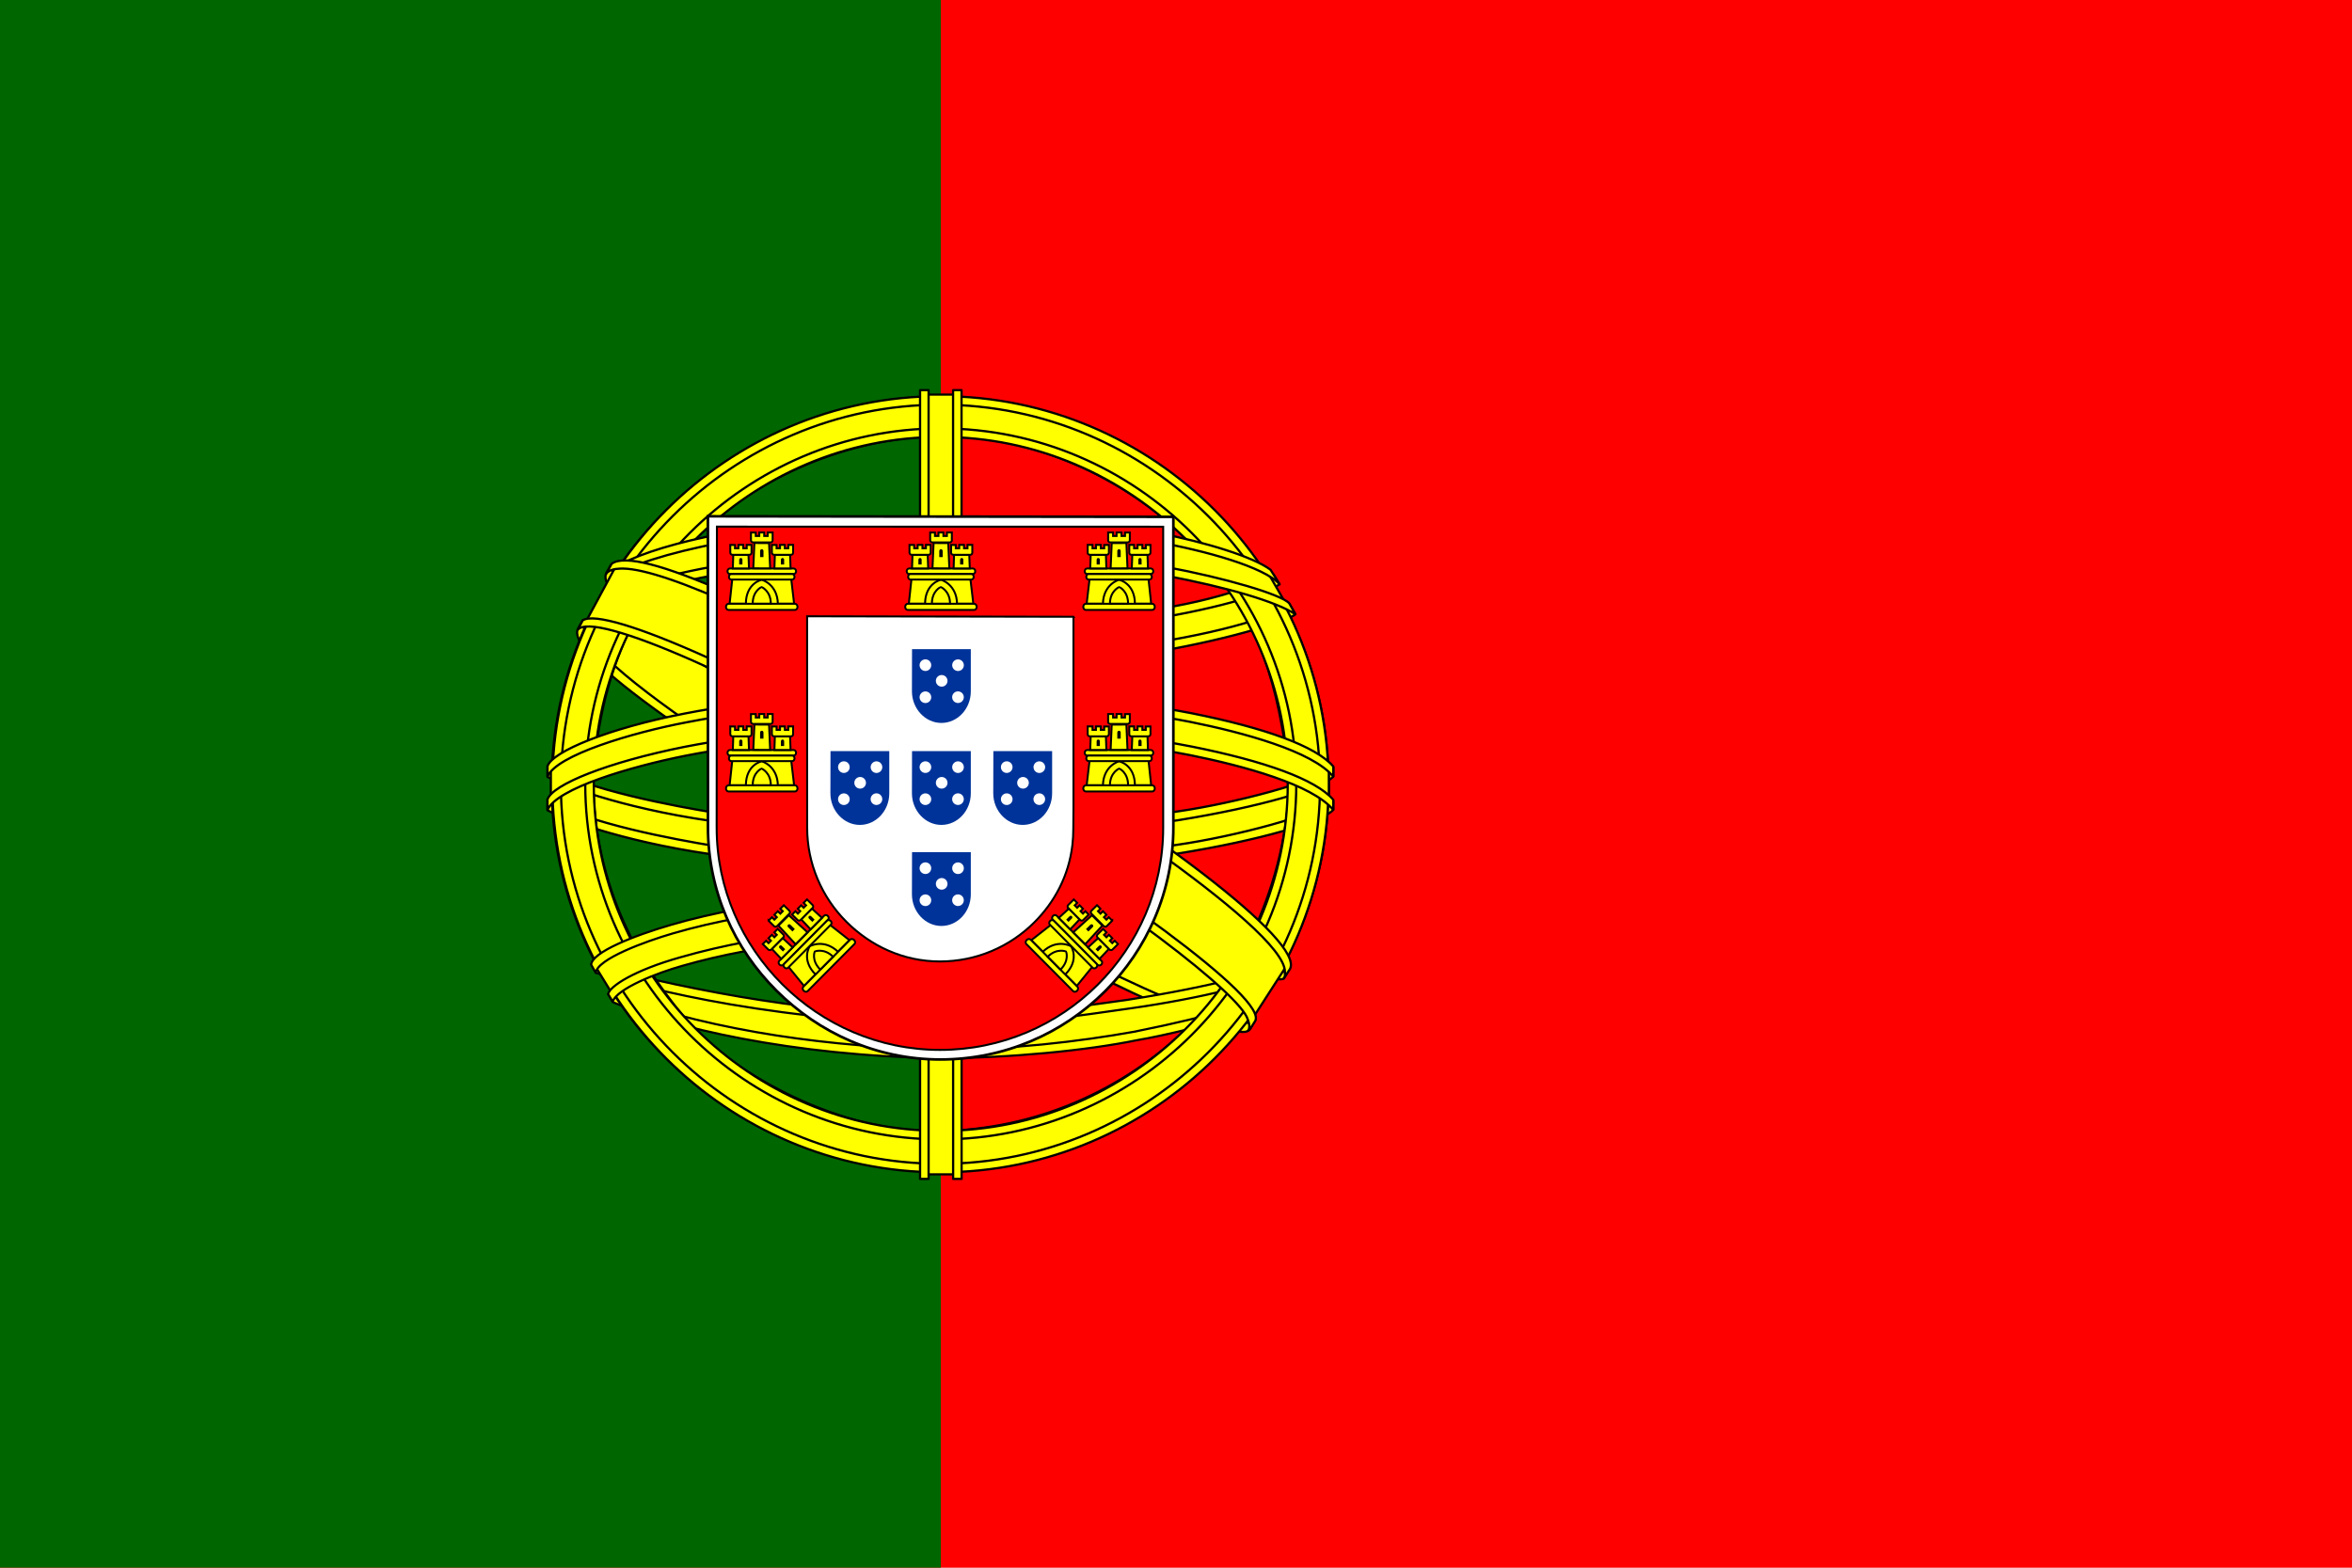
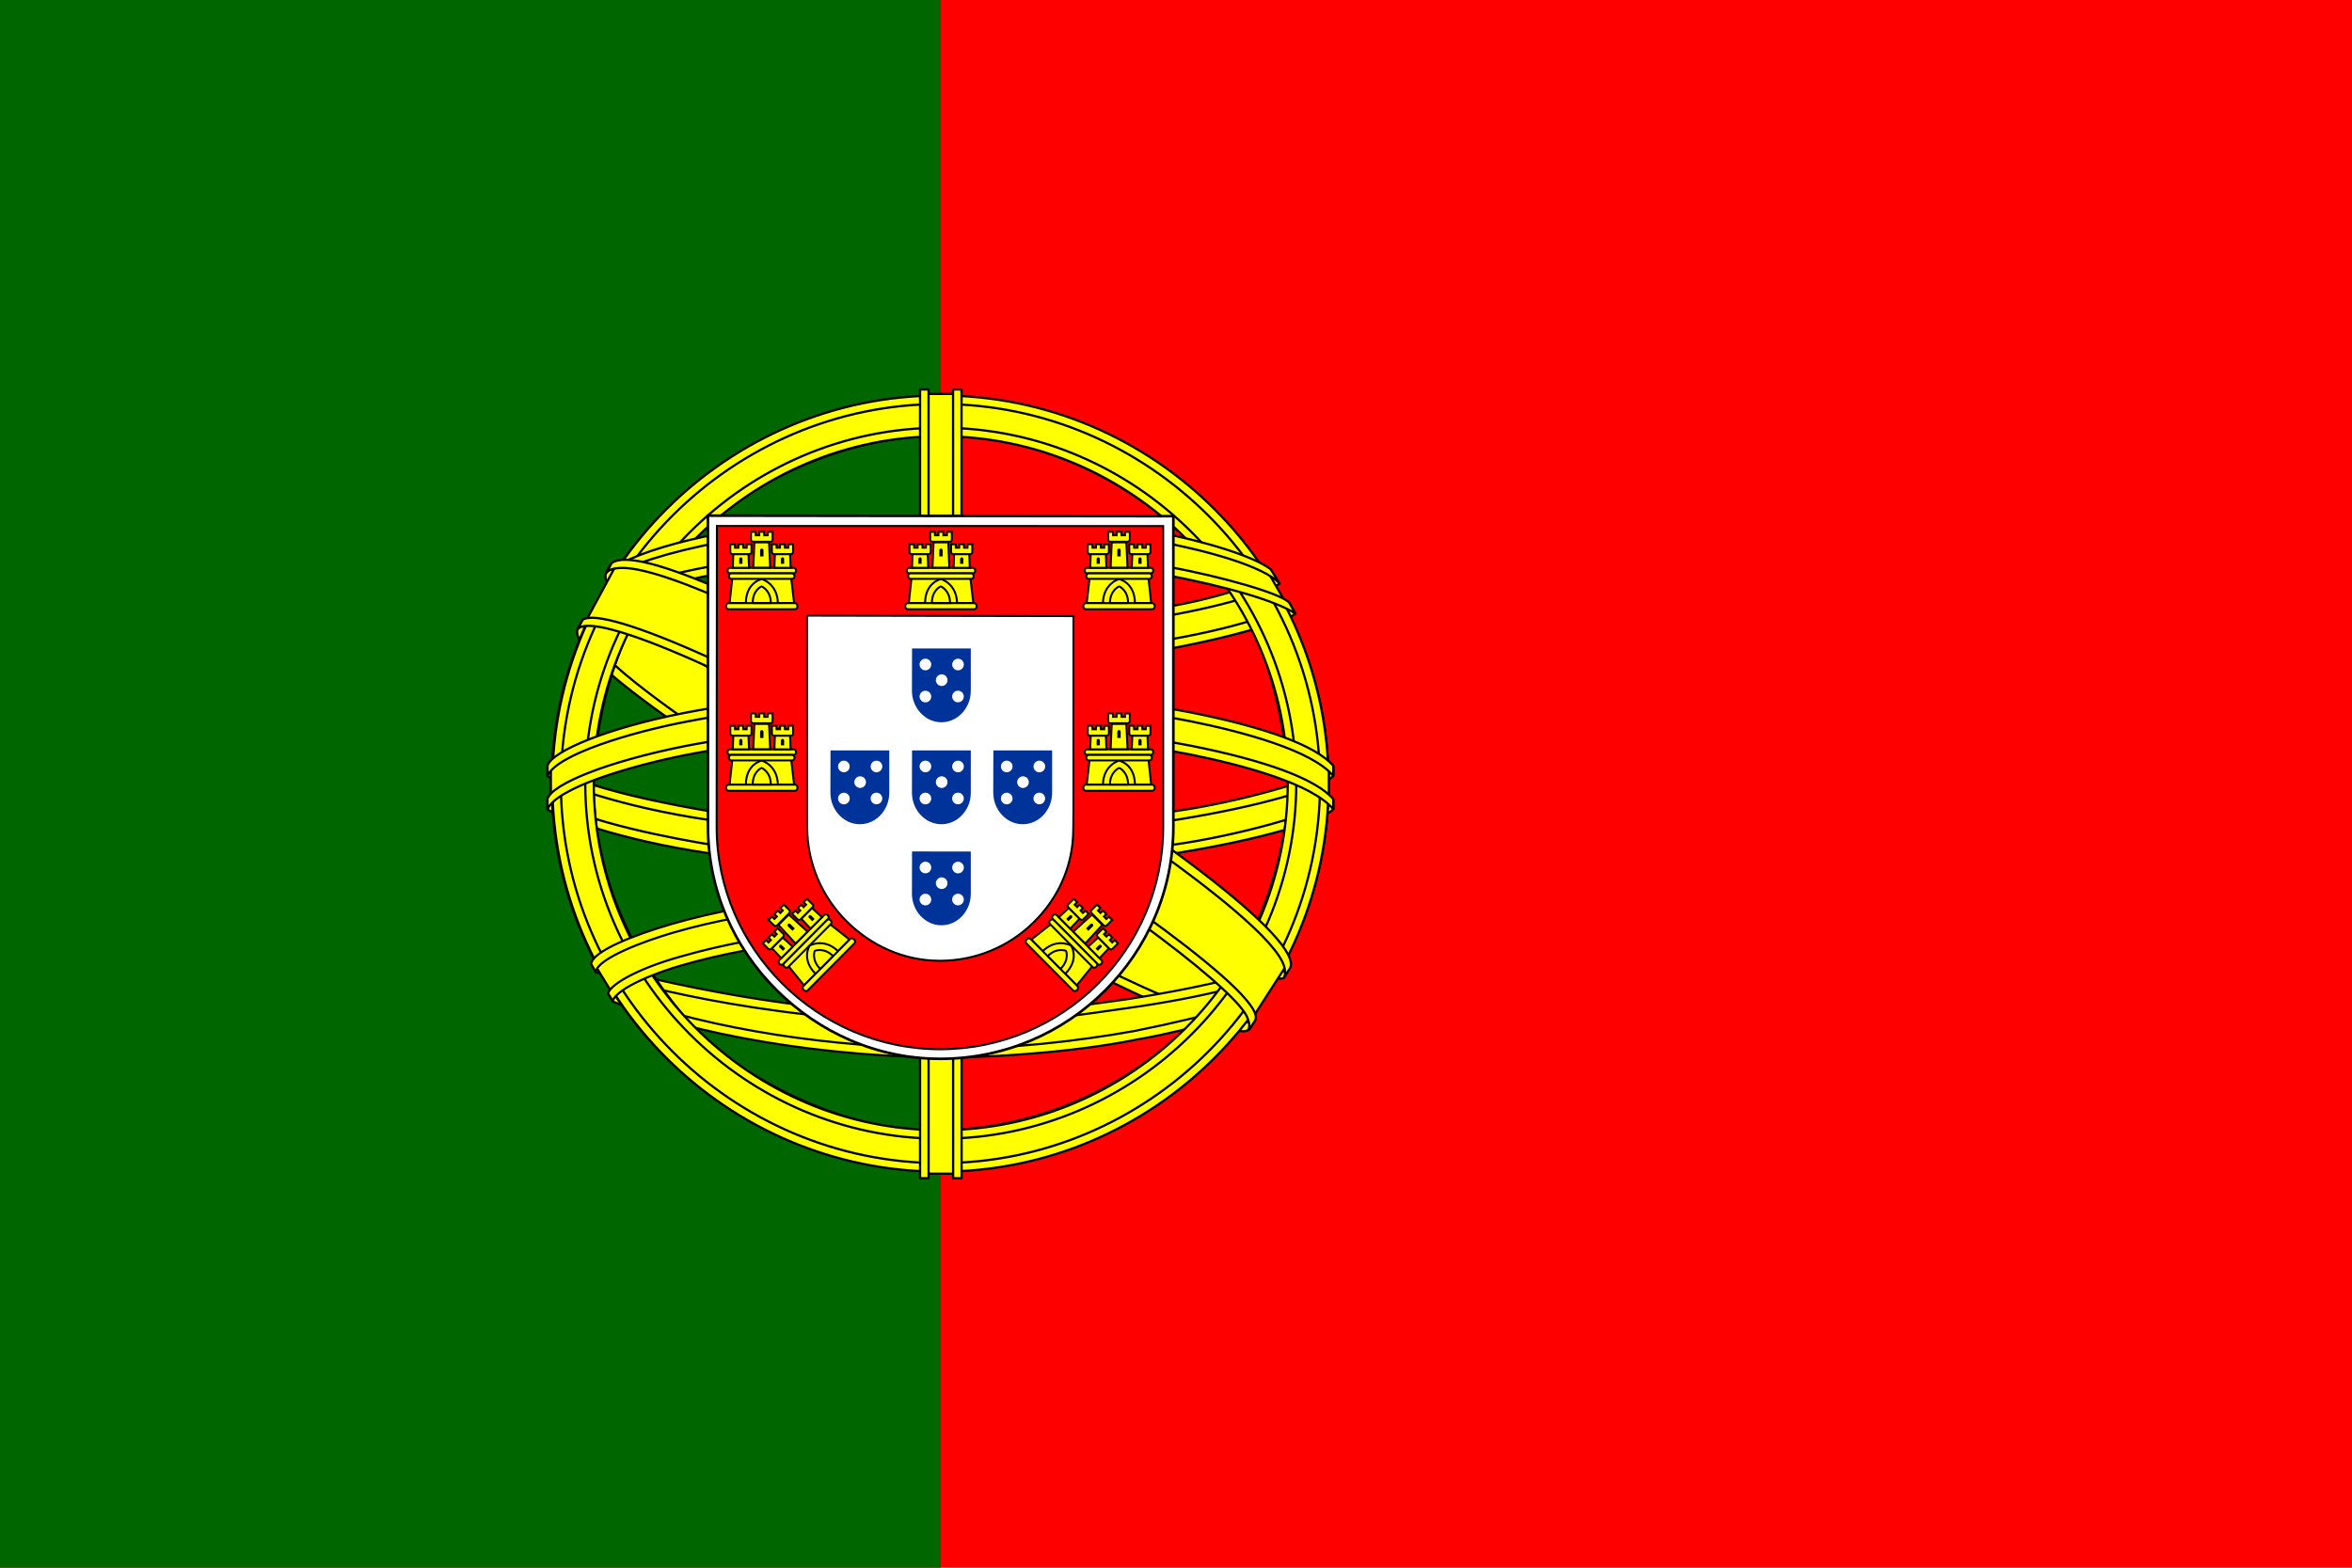
- <svg xmlns="http://www.w3.org/2000/svg" xmlns:xlink="http://www.w3.org/1999/xlink" width="600" height="400">
-   <rect width="600" height="400" fill="#f00" />
-   <rect width="240" height="400" fill="#060" />
-   <g fill="#ff0" fill-rule="evenodd" stroke="#000" stroke-width="0.573" stroke-linecap="round" stroke-linejoin="round">
-     <path d="m318.24,262.04c-30.21-0.91-168.74-87.38-169.69-101.15l7.65-12.757c13.741,19.966,155.36,104.06,169.27,101.08l-7.23,12.823" />
-     <path d="m154.59,146.4c-2.71,7.294,36.149,31.318,82.903,59.754,46.752,28.434,87.065,46.006,90.053,43.486,0.183-0.325,1.47-2.541,1.352-2.523-0.56,0.844-1.923,1.11-4.051,0.497-12.631-3.643-45.575-18.765-86.374-43.506-40.798-24.743-76.294-47.544-81.811-57.232-0.384-0.671-0.657-1.896-0.601-2.849l-0.134-0.002-1.175,2.053-0.161,0.322h-0.001zm164.36,116.04c-0.512,0.93-1.468,0.96-3.282,0.761-11.3-1.251-45.589-17.925-86.162-42.213-47.21-28.26-86.2-54.01-81.97-60.74l1.151-2.035,0.227,0.071c-3.804,11.405,76.948,57.578,81.702,60.522,46.724,28.947,86.115,45.851,89.601,41.458l-1.268,2.181v-0.002z" />
-     <path d="m240.17,169.23c30.237-0.239,67.55-4.132,89.023-12.69l-4.627-7.517c-12.692,7.025-50.21,11.644-84.652,12.335-40.736-0.375-69.49-4.168-83.897-13.835l-4.367,8.005c26.484,11.207,53.623,13.587,88.52,13.703" />
-     <path d="m330.44,156.71c-0.739,1.182-14.743,6.011-35.373,9.575-13.988,2.132-32.234,3.955-55.004,3.978-21.633,0.02-39.305-1.52-52.684-3.333-21.656-3.396-32.833-8.12-36.965-9.79,0.395-0.786,0.649-1.337,1.03-2.071,11.895,4.736,23.124,7.592,36.279,9.616,13.291,1.8,30.75,3.362,52.276,3.342,22.664-0.023,40.709-1.984,54.616-4.053,21.155-3.412,32.711-7.803,34.334-9.842l1.494,2.579h-0.002zm-4.06-7.623c-2.293,1.841-13.718,5.893-33.819,9.103-13.415,1.923-30.472,3.643-52.265,3.664-20.704,0.02-37.619-1.375-50.485-3.249-20.414-2.666-31.279-7.475-35.196-8.878,0.39-0.674,0.787-1.342,1.194-2.014,3.048,1.535,13.533,5.791,34.226,8.722,12.72,1.804,29.661,3.148,50.262,3.127,21.69-0.022,38.553-1.776,51.883-3.688,20.205-2.78,31.077-7.947,32.728-9.241l1.473,2.451v0.002z" />
-     <path d="m140.88,205.66c18.598,10.003,59.905,15.044,98.994,15.391,35.591,0.056,81.958-5.502,99.297-14.69l-0.477-10.012c-5.425,8.477-55.113,16.609-99.206,16.276-44.093-0.333-85.038-7.143-98.687-15.959l0.079,8.991" />
-     <path d="m340.12,204.22,0.001,2.387c-2.606,3.116-18.946,7.825-39.437,11.142-15.595,2.391-35.927,4.194-61.262,4.194-24.069,0-43.263-1.716-58.148-4.001-23.529-3.426-38.579-9.426-41.6-11.217l0.013-2.785c9.075,6.033,33.661,10.447,41.917,11.798,14.788,2.27,33.868,3.973,57.817,3.973,25.216,0,45.434-1.791,60.931-4.166,14.701-2.124,35.644-7.646,39.767-11.324h0.001zm0.01-8.492,0.001,2.387c-2.606,3.114-18.946,7.824-39.437,11.14-15.595,2.391-35.927,4.194-61.262,4.194-24.069,0-43.263-1.714-58.148-4.001-23.529-3.425-38.579-9.425-41.6-11.216l0.013-2.785c9.075,6.032,33.661,10.447,41.917,11.796,14.788,2.272,33.868,3.976,57.817,3.976,25.216,0,45.434-1.792,60.931-4.169,14.701-2.124,35.644-7.646,39.767-11.324l0.001,0.002z" />
-     <path d="m239.79,260.32c-42.772-0.255-79.421-11.659-87.16-13.544l5.643,8.834c13.67,5.75,49.424,14.32,81.927,13.371,32.504-0.948,60.91-3.466,80.928-13.211l5.786-9.155c-13.642,6.425-60.068,13.639-87.125,13.705" />
-     <path stroke-width="0.55" d="m323.3,253.72c-0.85,1.299-1.717,2.582-2.596,3.829-9.442,3.329-24.319,6.824-30.597,7.844-12.824,2.642-32.665,4.594-50.274,4.603-37.89-0.555-68.905-7.972-83.496-14.299l-1.177-2.024,0.192-0.304,1.997,0.774c25.948,9.283,55.091,12.987,82.698,13.652,17.538,0.062,35.095-2.01,49.292-4.549,21.771-4.362,30.574-7.65,33.275-9.14l0.687-0.385h-0.001zm5.017-8.275c0.022,0.026,0.044,0.05,0.065,0.078-0.636,1.073-1.291,2.165-1.962,3.262-5.036,1.8-18.702,5.799-38.659,8.589-13.149,1.791-21.322,3.526-47.479,4.034-49.015-1.247-80.75-10.831-88.289-13.195l-1.117-2.143c28.406,7.415,57.422,12.592,89.408,13.121,23.931-0.51,34.112-2.272,47.152-4.05,23.271-3.619,34.996-7.45,38.515-8.556-0.044-0.064-0.096-0.131-0.154-0.199l2.523-0.943-0.002,0.002z" />
-     <path d="m328.83,197.76c0.139,28.137-14.26,53.386-25.858,64.525-16.408,15.759-38.163,25.896-63.569,26.363-28.37,0.521-55.12-17.974-62.295-26.099-14.028-15.885-25.449-36.057-25.815-63.243,1.738-30.709,13.793-52.1,31.268-66.769s40.743-21.813,60.121-21.302c22.358,0.59,48.475,11.558,66.521,33.332,11.823,14.266,16.943,29.748,19.627,53.193zm-89.186-96.342c54.485,0,99.296,44.338,99.296,98.703,0,54.364-44.811,98.704-99.296,98.704s-98.924-44.339-98.924-98.704,44.439-98.703,98.924-98.703" />
-     <path d="m239.91,101.08c54.534,0,99.011,44.483,99.011,99.022,0,54.538-44.478,99.02-99.011,99.02-54.534,0-99.011-44.481-99.011-99.02s44.478-99.022,99.011-99.022zm-96.832,99.022c0,53.26,43.736,96.842,96.832,96.842,53.097,0,96.833-43.582,96.833-96.842,0-53.262-43.737-96.844-96.833-96.844s-96.832,43.584-96.832,96.844z" />
-     <path d="m239.99,109.31c49.731,0,90.693,40.821,90.693,90.704,0,49.884-40.963,90.703-90.693,90.703s-90.693-40.819-90.693-90.703c0-49.883,40.964-90.704,90.693-90.704zm-88.515,90.703c0,48.685,39.979,88.524,88.515,88.524s88.515-39.839,88.515-88.524c0-48.686-39.978-88.525-88.515-88.525-48.536,0-88.515,39.839-88.515,88.525z" />
-     <path d="m243.98,100.68-8.485,0,0.01,198.96,8.515,0z" />
-     <path d="m243.13,99.546h2.16l0.018,201.25h-2.162l-0.016-201.25zm-8.421,0.002h2.177l0.003,201.25h-2.178v-201.25z" />
-     <path d="m338.99,203.935,0-7.355-5.99-5.58-34-9-49-5-59,3-42,10-8.48,6.28,0,7.357l21.48-9.637,51-8h49l36,4,25,6z" />
-     <path d="m239.95,184.77c23.383-0.043,46.07,2.215,64.065,5.719,18.569,3.712,31.637,8.356,36.105,13.571l-0.005,2.582c-5.388-6.49-22.973-11.248-36.518-13.968-17.858-3.474-40.393-5.717-63.647-5.674-24.538,0.046-47.387,2.37-64.984,5.803-14.12,2.802-32.951,8.368-35.302,13.858v-2.689c1.291-3.8,15.313-9.479,34.984-13.417,17.729-3.457,40.62-5.742,65.302-5.786zm0.01-8.492c23.383-0.042,46.07,2.217,64.065,5.719,18.569,3.714,31.637,8.356,36.105,13.571l-0.005,2.582c-5.388-6.489-22.973-11.247-36.518-13.966-17.858-3.476-40.393-5.718-63.647-5.674-24.538,0.044-47.276,2.37-64.875,5.801-13.626,2.583-33.226,8.37-35.412,13.86v-2.691c1.291-3.759,15.597-9.641,34.985-13.417,17.729-3.457,40.62-5.74,65.302-5.786z" />
-     <path d="m239.48,132.96c36.849-0.184,68.99,5.152,83.695,12.685l5.364,9.279c-12.781-6.888-47.456-14.05-89.005-12.979-33.854,0.208-70.027,3.727-88.176,13.41l6.404-10.709c14.895-7.724,50.022-11.643,81.72-11.684" />
-     <path d="m239.97,140.62c21.017-0.056,41.325,1.13,57.476,4.044,15.041,2.799,29.385,7.001,31.436,9.26l1.59,2.81c-4.988-3.257-17.401-6.884-33.339-9.906-16.006-3.008-36.3-4.005-57.2-3.95-23.722-0.081-42.152,1.171-57.969,3.929-16.728,3.13-28.334,7.601-31.197,9.726l1.558-2.97c5.563-2.838,14.39-6.259,29.223-8.93,16.357-2.988,34.983-3.884,58.423-4.013h-0.001zm-0.009-8.484c20.113-0.053,39.972,1.068,55.452,3.851,12.209,2.377,24.283,6.087,28.704,9.389l2.326,3.695c-3.954-4.395-18.836-8.559-31.974-10.892-15.361-2.649-34.395-3.698-54.508-3.866-21.108,0.059-40.615,1.352-55.752,4.108-14.441,2.748-23.76,6.002-27.703,8.543l2.045-3.087c5.441-2.865,14.232-5.495,25.303-7.646,15.249-2.776,34.876-4.036,56.108-4.095z" />
-     <path d="m289.15,241.26c-18.218-3.401-36.469-3.895-49.217-3.745-61.407,0.72-81.244,12.609-83.665,16.209l-4.589-7.481c15.634-11.332,49.073-17.687,88.587-17.037,20.518,0.336,38.224,1.699,53.119,4.583l-4.236,7.473" />
-     <path stroke-width="0.55" d="m239.58,236.46c17.082,0.255,33.849,0.96,50.033,3.978l-1.172,2.069c-15.031-2.775-31.055-3.837-48.803-3.75-22.663-0.177-45.585,1.939-65.541,7.667-6.297,1.752-16.721,5.801-17.784,9.146l-1.166-1.923c0.336-1.977,6.636-6.081,18.414-9.39,22.858-6.546,44.239-7.649,66.019-7.799v0.002zm0.775-8.596c17.698,0.331,35.975,1.149,53.74,4.668l-1.221,2.154c-16.042-3.185-31.369-4.247-52.415-4.57-22.735,0.041-46.851,1.663-68.778,8.037-7.079,2.062-19.297,6.52-19.704,10.05l-1.166-2.066c0.265-3.206,10.842-7.388,20.358-10.156,22.096-6.424,46.275-8.076,69.186-8.117z" />
-     <path d="M327.58,247.38,320.201,258.829,299,240,244,203,182,169,149.81,157.99,156.67,145.27,159,144l20,5,66,34,38,24,32,23,13,15z" />
-     <path d="m148.65,158.29c5.646-3.829,47.139,14.655,90.555,40.834,43.301,26.254,84.677,55.921,80.942,61.473l-1.228,1.932-0.564,0.445c0.121-0.086,0.743-0.848-0.061-2.906-1.845-6.07-31.195-29.491-79.894-58.895-47.475-28.309-87.041-45.371-90.997-40.494l1.247-2.389h-0.001zm180.44,88.927c3.57-7.052-34.916-36.044-82.632-64.272-48.813-27.666-83.994-43.951-90.42-39.095l-1.428,2.599c-0.012,0.143,0.052-0.177,0.354-0.41,1.169-1.02,3.105-0.951,3.979-0.967,11.065,0.166,42.667,14.709,87.006,40.128,19.428,11.315,82.071,51.491,81.832,62.789,0.017,0.971,0.08,1.171-0.285,1.652l1.594-2.424v-0.002z" />
-   </g>
-   <g>
-     <path fill="#fff" stroke="#000" stroke-width="0.67" d="m180.6,211.01c0,16.271,6.663,30.987,17.457,41.742,10.815,10.778,25.512,17.579,41.809,17.579,16.381,0,31.247-6.652,42.016-17.389,10.769-10.735,17.443-25.552,17.446-41.88h-0.002v-79.189l-118.74-0.141,0.012,79.278h0.002z" />
-     <path fill="#f00" stroke="#000" stroke-width="0.507" d="m182.82,211.12v0.045c0,15.557,6.441,29.724,16.775,40.009,10.354,10.305,24.614,16.712,40.214,16.712,15.681,0,29.912-6.361,40.222-16.626,10.308-10.265,16.697-24.433,16.699-40.044h-0.002v-76.826l-113.84-0.018-0.07,76.748m91.022-53.747,0.004,48.891-0.041,5.172h0.001c0,1.361-0.082,2.912-0.241,4.233-0.925,7.729-4.48,14.467-9.745,19.708-6.164,6.136-14.671,9.941-24.047,9.941-9.327,0-17.639-3.938-23.829-10.1-6.35-6.32-10.03-14.986-10.03-23.947l-0.013-54.023,67.94,0.123,0.002,0.002z" />
-     <g id="castle3">
-       <g id="castle" fill="#ff0" stroke="#000" stroke-width="0.5">
-         <path stroke="none" d="m190.19,154.43c0.135-5.521,4.052-6.828,4.081-6.847,0.028-0.018,4.231,1.408,4.217,6.899l-8.298-0.051" />
-         <path d="m186.81,147.69-0.682,6.345,4.141,0.009c0.04-5.249,3.974-6.122,4.069-6.103,0.089-0.005,3.989,1.161,4.093,6.103h4.151l-0.75-6.393-15.022,0.038v0.002z" />
-         <path d="m185.85,154.06h16.946c0.357,0,0.649,0.353,0.649,0.784,0,0.43-0.292,0.781-0.649,0.781h-16.946c-0.357,0-0.649-0.351-0.649-0.781,0-0.431,0.292-0.784,0.649-0.784z" />
-         <path d="m192.01,154.03c0.018-3.313,2.262-4.25,2.274-4.248,0.001,0,2.342,0.967,2.361,4.248h-4.634" />
-         <path d="m186.21,145.05h16.245c0.342,0,0.623,0.318,0.623,0.705,0,0.387-0.28,0.705-0.623,0.705h-16.245c-0.342,0-0.623-0.316-0.623-0.705,0-0.386,0.28-0.705,0.623-0.705z" />
-         <path d="m186.55,146.47h15.538c0.327,0,0.595,0.317,0.595,0.704,0,0.388-0.268,0.705-0.595,0.705h-15.538c-0.327,0-0.595-0.317-0.595-0.705,0-0.387,0.268-0.704,0.595-0.704z" />
-         <path d="m191.57,135.88,1.227,0.002v0.871h0.895v-0.891l1.257,0.004v0.887h0.898v-0.891h1.258l-0.002,2.012c0,0.316-0.254,0.52-0.549,0.52h-4.411c-0.296,0-0.57-0.237-0.571-0.527l-0.003-1.988h0.001z" />
-         <path d="m196.19,138.57,0.277,6.451-4.303-0.016,0.285-6.452,3.741,0.017" />
-         <path id="cp1" d="m190.94,141.56,0.131,3.478-4.126,0.002,0.116-3.479h3.879-0.001z" />
-         <use xlink:href="#cp1" x="10.609" />
-         <path id="cp2" d="m186.3,139.04,1.199,0.003v0.872h0.877v-0.893l1.229,0.004v0.889h0.879v-0.893l1.23,0.002-0.002,2.012c0,0.314-0.249,0.519-0.536,0.519h-4.317c-0.289,0-0.558-0.235-0.559-0.526l-0.003-1.989h0.001z" />
-         <use xlink:href="#cp2" x="10.609" />
-         <path fill="#000" stroke="none" d="m193.9,140.61c-0.026-0.627,0.877-0.634,0.866,0v1.536h-0.866v-1.536" />
-         <path id="cp3" fill="#000" stroke="none" d="m188.57,142.84c-0.003-0.606,0.837-0.618,0.826,0v1.187h-0.826v-1.187" />
-         <use xlink:href="#cp3" x="10.641" />
+ <svg xmlns="http://www.w3.org/2000/svg" xmlns:xlink="http://www.w3.org/1999/xlink" id="svg114" version="1.1" height="400" width="600">
+   <defs id="defs118" />
+   <rect id="rect2" fill="#f00" height="400" width="600" />
+   <rect id="rect4" fill="#060" height="400" width="240" />
+   <g transform="translate(0,-0.1719)" id="g1002">
+     <g fill="#ffff00" fill-rule="evenodd" stroke="#000000" stroke-width="0.573" stroke-linecap="round" stroke-linejoin="round" id="g48">
+       <path d="M 318.24,262.04 C 288.03,261.13 149.5,174.66 148.55,160.89 l 7.65,-12.757 c 13.741,19.966 155.36,104.06 169.27,101.08 l -7.23,12.823" id="path6" />
+       <path d="m 154.59,146.4 c -2.71,7.294 36.149,31.318 82.903,59.754 46.752,28.434 87.065,46.006 90.053,43.486 0.183,-0.325 1.47,-2.541 1.352,-2.523 -0.56,0.844 -1.923,1.11 -4.051,0.497 -12.631,-3.643 -45.575,-18.765 -86.374,-43.506 -40.798,-24.743 -76.294,-47.544 -81.811,-57.232 -0.384,-0.671 -0.657,-1.896 -0.601,-2.849 l -0.134,-0.002 -1.175,2.053 -0.161,0.322 h -8.8e-4 z m 164.36,116.04 c -0.512,0.93 -1.468,0.96 -3.282,0.761 -11.3,-1.251 -45.589,-17.925 -86.162,-42.213 -47.21,-28.26 -86.2,-54.01 -81.97,-60.74 l 1.151,-2.035 0.227,0.071 c -3.804,11.405 76.948,57.578 81.702,60.522 46.724,28.947 86.115,45.851 89.601,41.458 l -1.268,2.181 v -0.002 z" id="path8" />
+       <path d="m 240.17,169.23 c 30.237,-0.239 67.55,-4.132 89.023,-12.69 l -4.627,-7.517 c -12.692,7.025 -50.21,11.644 -84.652,12.335 -40.736,-0.375 -69.49,-4.168 -83.897,-13.835 l -4.367,8.005 c 26.484,11.207 53.623,13.587 88.52,13.703" id="path10" />
+       <path d="m 330.44,156.71 c -0.739,1.182 -14.743,6.011 -35.373,9.575 -13.988,2.132 -32.234,3.955 -55.004,3.978 -21.633,0.02 -39.305,-1.52 -52.684,-3.333 -21.656,-3.396 -32.833,-8.12 -36.965,-9.79 0.395,-0.786 0.649,-1.337 1.03,-2.071 11.895,4.736 23.124,7.592 36.279,9.616 13.291,1.8 30.75,3.362 52.276,3.342 22.664,-0.023 40.709,-1.984 54.616,-4.053 21.155,-3.412 32.711,-7.803 34.334,-9.842 l 1.494,2.579 h -0.002 z m -4.06,-7.623 c -2.293,1.841 -13.718,5.893 -33.819,9.103 -13.415,1.923 -30.472,3.643 -52.265,3.664 -20.704,0.02 -37.619,-1.375 -50.485,-3.249 -20.414,-2.666 -31.279,-7.475 -35.196,-8.878 0.39,-0.674 0.787,-1.342 1.194,-2.014 3.048,1.535 13.533,5.791 34.226,8.722 12.72,1.804 29.661,3.148 50.262,3.127 21.69,-0.022 38.553,-1.776 51.883,-3.688 20.205,-2.78 31.077,-7.947 32.728,-9.241 l 1.473,2.451 v 0.002 z" id="path12" />
+       <path d="m 140.88,205.66 c 18.598,10.003 59.905,15.044 98.994,15.391 35.591,0.056 81.958,-5.502 99.297,-14.69 l -0.477,-10.012 c -5.425,8.477 -55.113,16.609 -99.206,16.276 -44.093,-0.333 -85.038,-7.143 -98.687,-15.959 l 0.079,8.991" id="path14" />
+       <path d="m 340.12,204.22 8.8e-4,2.387 c -2.606,3.116 -18.946,7.825 -39.437,11.142 -15.595,2.391 -35.927,4.194 -61.262,4.194 -24.069,0 -43.263,-1.716 -58.148,-4.001 -23.529,-3.426 -38.579,-9.426 -41.6,-11.217 l 0.013,-2.785 c 9.075,6.033 33.661,10.447 41.917,11.798 14.788,2.27 33.868,3.973 57.817,3.973 25.216,0 45.434,-1.791 60.931,-4.166 14.701,-2.124 35.644,-7.646 39.767,-11.324 h 8.8e-4 z m 0.01,-8.492 8.8e-4,2.387 c -2.606,3.114 -18.946,7.824 -39.437,11.14 -15.595,2.391 -35.927,4.194 -61.262,4.194 -24.069,0 -43.263,-1.714 -58.148,-4.001 -23.529,-3.425 -38.579,-9.425 -41.6,-11.216 l 0.013,-2.785 c 9.075,6.032 33.661,10.447 41.917,11.796 14.788,2.272 33.868,3.976 57.817,3.976 25.216,0 45.434,-1.792 60.931,-4.169 14.701,-2.124 35.644,-7.646 39.767,-11.324 l 8.8e-4,0.002 z" id="path16" />
+       <path d="m 239.79,260.32 c -42.772,-0.255 -79.421,-11.659 -87.16,-13.544 l 5.643,8.834 c 13.67,5.75 49.424,14.32 81.927,13.371 32.504,-0.948 60.91,-3.466 80.928,-13.211 l 5.786,-9.155 c -13.642,6.425 -60.068,13.639 -87.125,13.705" id="path18" />
+       <path stroke-width="0.55" d="m 323.3,253.72 c -0.85,1.299 -1.717,2.582 -2.596,3.829 -9.442,3.329 -24.319,6.824 -30.597,7.844 -12.824,2.642 -32.665,4.594 -50.274,4.603 -37.89,-0.555 -68.905,-7.972 -83.496,-14.299 l -1.177,-2.024 0.192,-0.304 1.997,0.774 c 25.948,9.283 55.091,12.987 82.698,13.652 17.538,0.062 35.095,-2.01 49.292,-4.549 21.771,-4.362 30.574,-7.65 33.275,-9.14 l 0.687,-0.385 h -8.8e-4 z m 5.017,-8.275 c 0.022,0.026 0.044,0.05 0.065,0.078 -0.636,1.073 -1.291,2.165 -1.962,3.262 -5.036,1.8 -18.702,5.799 -38.659,8.589 -13.149,1.791 -21.322,3.526 -47.479,4.034 -49.015,-1.247 -80.75,-10.831 -88.289,-13.195 l -1.117,-2.143 c 28.406,7.415 57.422,12.592 89.408,13.121 23.931,-0.51 34.112,-2.272 47.152,-4.05 23.271,-3.619 34.996,-7.45 38.515,-8.556 -0.044,-0.064 -0.096,-0.131 -0.154,-0.199 l 2.523,-0.943 -0.002,0.002 z" id="path20" />
+       <path d="m 328.83,197.76 c 0.139,28.137 -14.26,53.386 -25.858,64.525 -16.408,15.759 -38.163,25.896 -63.569,26.363 -28.37,0.521 -55.12,-17.974 -62.295,-26.099 -14.028,-15.885 -25.449,-36.057 -25.815,-63.243 1.738,-30.709 13.793,-52.1 31.268,-66.769 17.475,-14.669 40.743,-21.813 60.121,-21.302 22.358,0.59 48.475,11.558 66.521,33.332 11.823,14.266 16.943,29.748 19.627,53.193 z m -89.186,-96.342 c 54.485,0 99.296,44.338 99.296,98.703 0,54.364 -44.811,98.704 -99.296,98.704 -54.485,0 -98.924,-44.339 -98.924,-98.704 0,-54.365 44.439,-98.703 98.924,-98.703" id="path22" />
+       <path d="m 239.91,101.08 c 54.534,0 99.011,44.483 99.011,99.022 0,54.538 -44.478,99.02 -99.011,99.02 -54.534,0 -99.011,-44.481 -99.011,-99.02 0,-54.539 44.478,-99.022 99.011,-99.022 z m -96.832,99.022 c 0,53.26 43.736,96.842 96.832,96.842 53.097,0 96.833,-43.582 96.833,-96.842 0,-53.262 -43.737,-96.844 -96.833,-96.844 -53.096,0 -96.832,43.584 -96.832,96.844 z" id="path24" />
+       <path d="m 239.99,109.31 c 49.731,0 90.693,40.821 90.693,90.704 0,49.884 -40.963,90.703 -90.693,90.703 -49.73,0 -90.693,-40.819 -90.693,-90.703 0,-49.883 40.964,-90.704 90.693,-90.704 z m -88.515,90.703 c 0,48.685 39.979,88.524 88.515,88.524 48.536,0 88.515,-39.839 88.515,-88.524 0,-48.686 -39.978,-88.525 -88.515,-88.525 -48.536,0 -88.515,39.839 -88.515,88.525 z" id="path26" />
+       <path d="m 243.98,100.68 h -8.485 l 0.01,198.96 h 8.515 z" id="path28" />
+       <path d="m 243.13,99.546 h 2.16 l 0.018,201.25 h -2.162 l -0.016,-201.25 z m -8.421,0.002 h 2.177 l 0.003,201.25 H 234.71 v -201.25 z" id="path30" />
+       <path d="m 338.99,203.935 v -7.355 l -5.99,-5.58 -34,-9 -49,-5 -59,3 -42,10 -8.48,6.28 v 7.357 l 21.48,-9.637 51,-8 h 49 l 36,4 25,6 z" id="path32" />
+       <path d="m 239.95,184.77 c 23.383,-0.043 46.07,2.215 64.065,5.719 18.569,3.712 31.637,8.356 36.105,13.571 l -0.005,2.582 c -5.388,-6.49 -22.973,-11.248 -36.518,-13.968 -17.858,-3.474 -40.393,-5.717 -63.647,-5.674 -24.538,0.046 -47.387,2.37 -64.984,5.803 -14.12,2.802 -32.951,8.368 -35.302,13.858 v -2.689 c 1.291,-3.8 15.313,-9.479 34.984,-13.417 17.729,-3.457 40.62,-5.742 65.302,-5.786 z m 0.01,-8.492 c 23.383,-0.042 46.07,2.217 64.065,5.719 18.569,3.714 31.637,8.356 36.105,13.571 l -0.005,2.582 c -5.388,-6.489 -22.973,-11.247 -36.518,-13.966 -17.858,-3.476 -40.393,-5.718 -63.647,-5.674 -24.538,0.044 -47.276,2.37 -64.875,5.801 -13.626,2.583 -33.226,8.37 -35.412,13.86 v -2.691 c 1.291,-3.759 15.597,-9.641 34.985,-13.417 17.729,-3.457 40.62,-5.74 65.302,-5.786 z" id="path34" />
+       <path d="m 239.48,132.96 c 36.849,-0.184 68.99,5.152 83.695,12.685 l 5.364,9.279 c -12.781,-6.888 -47.456,-14.05 -89.005,-12.979 -33.854,0.208 -70.027,3.727 -88.176,13.41 l 6.404,-10.709 c 14.895,-7.724 50.022,-11.643 81.72,-11.684" id="path36" />
+       <path d="m 239.97,140.62 c 21.017,-0.056 41.325,1.13 57.476,4.044 15.041,2.799 29.385,7.001 31.436,9.26 l 1.59,2.81 c -4.988,-3.257 -17.401,-6.884 -33.339,-9.906 -16.006,-3.008 -36.3,-4.005 -57.2,-3.95 -23.722,-0.081 -42.152,1.171 -57.969,3.929 -16.728,3.13 -28.334,7.601 -31.197,9.726 l 1.558,-2.97 c 5.563,-2.838 14.39,-6.259 29.223,-8.93 16.357,-2.988 34.983,-3.884 58.423,-4.013 h -8.8e-4 z m -0.009,-8.484 c 20.113,-0.053 39.972,1.068 55.452,3.851 12.209,2.377 24.283,6.087 28.704,9.389 l 2.326,3.695 c -3.954,-4.395 -18.836,-8.559 -31.974,-10.892 -15.361,-2.649 -34.395,-3.698 -54.508,-3.866 -21.108,0.059 -40.615,1.352 -55.752,4.108 -14.441,2.748 -23.76,6.002 -27.703,8.543 l 2.045,-3.087 c 5.441,-2.865 14.232,-5.495 25.303,-7.646 15.249,-2.776 34.876,-4.036 56.108,-4.095 z" id="path38" />
+       <path d="m 289.15,241.26 c -18.218,-3.401 -36.469,-3.895 -49.217,-3.745 -61.407,0.72 -81.244,12.609 -83.665,16.209 l -4.589,-7.481 c 15.634,-11.332 49.073,-17.687 88.587,-17.037 20.518,0.336 38.224,1.699 53.119,4.583 l -4.236,7.473" id="path40" />
+       <path stroke-width="0.55" d="m 239.58,236.46 c 17.082,0.255 33.849,0.96 50.033,3.978 l -1.172,2.069 c -15.031,-2.775 -31.055,-3.837 -48.803,-3.75 -22.663,-0.177 -45.585,1.939 -65.541,7.667 -6.297,1.752 -16.721,5.801 -17.784,9.146 l -1.166,-1.923 c 0.336,-1.977 6.636,-6.081 18.414,-9.39 22.858,-6.546 44.239,-7.649 66.019,-7.799 v 0.002 z m 0.775,-8.596 c 17.698,0.331 35.975,1.149 53.74,4.668 l -1.221,2.154 c -16.042,-3.185 -31.369,-4.247 -52.415,-4.57 -22.735,0.041 -46.851,1.663 -68.778,8.037 -7.079,2.062 -19.297,6.52 -19.704,10.05 l -1.166,-2.066 c 0.265,-3.206 10.842,-7.388 20.358,-10.156 22.096,-6.424 46.275,-8.076 69.186,-8.117 z" id="path42" />
+       <path d="M 327.58,247.38 320.201,258.829 299,240 244,203 182,169 149.81,157.99 156.67,145.27 159,144 l 20,5 66,34 38,24 32,23 13,15 z" id="path44" />
+       <path d="m 148.65,158.29 c 5.646,-3.829 47.139,14.655 90.555,40.834 43.301,26.254 84.677,55.921 80.942,61.473 l -1.228,1.932 -0.564,0.445 c 0.121,-0.086 0.743,-0.848 -0.061,-2.906 -1.845,-6.07 -31.195,-29.491 -79.894,-58.895 -47.475,-28.309 -87.041,-45.371 -90.997,-40.494 l 1.247,-2.389 h -8.9e-4 z m 180.44,88.927 c 3.57,-7.052 -34.916,-36.044 -82.632,-64.272 -48.813,-27.666 -83.994,-43.951 -90.42,-39.095 l -1.428,2.599 c -0.012,0.143 0.052,-0.177 0.354,-0.41 1.169,-1.02 3.105,-0.951 3.979,-0.967 11.065,0.166 42.667,14.709 87.006,40.128 19.428,11.315 82.071,51.491 81.832,62.789 0.017,0.971 0.08,1.171 -0.285,1.652 l 1.594,-2.424 v -0.002 z" id="path46" />
+     </g>
+     <g id="g112">
+       <path fill="#ffffff" stroke="#000000" stroke-width="0.67" d="m 180.6,211.01 c 0,16.271 6.663,30.987 17.457,41.742 10.815,10.778 25.512,17.579 41.809,17.579 16.381,0 31.247,-6.652 42.016,-17.389 10.769,-10.735 17.443,-25.552 17.446,-41.88 h -0.002 v -79.189 l -118.74,-0.141 0.012,79.278 h 0.002 z" id="path50" />
+       <path fill="#ff0000" stroke="#000000" stroke-width="0.507" d="m 182.82,211.12 v 0.045 c 0,15.557 6.441,29.724 16.775,40.009 10.354,10.305 24.614,16.712 40.214,16.712 15.681,0 29.912,-6.361 40.222,-16.626 10.308,-10.265 16.697,-24.433 16.699,-40.044 h -0.002 V 134.39 l -113.84,-0.018 -0.07,76.748 m 91.022,-53.747 0.004,48.891 -0.041,5.172 h 8.8e-4 c 0,1.361 -0.082,2.912 -0.241,4.233 -0.925,7.729 -4.48,14.467 -9.745,19.708 -6.164,6.136 -14.671,9.941 -24.047,9.941 -9.327,0 -17.639,-3.938 -23.829,-10.1 -6.35,-6.32 -10.03,-14.986 -10.03,-23.947 l -0.013,-54.023 67.94,0.123 0.002,0.002 z" id="path52" />
+       <g id="castle3">
+         <g id="castle" fill="#ffff00" stroke="#000000" stroke-width="0.5">
+           <path stroke="none" d="m 190.19,154.43 c 0.135,-5.521 4.052,-6.828 4.081,-6.847 0.028,-0.018 4.231,1.408 4.217,6.899 l -8.298,-0.051" id="path54" />
+           <path d="m 186.81,147.69 -0.682,6.345 4.141,0.009 c 0.04,-5.249 3.974,-6.122 4.069,-6.103 0.089,-0.005 3.989,1.161 4.093,6.103 h 4.151 l -0.75,-6.393 -15.022,0.038 v 0.002 z" id="path56" />
+           <path d="m 185.85,154.06 h 16.946 c 0.357,0 0.649,0.353 0.649,0.784 0,0.43 -0.292,0.781 -0.649,0.781 H 185.85 c -0.357,0 -0.649,-0.351 -0.649,-0.781 0,-0.431 0.292,-0.784 0.649,-0.784 z" id="path58" />
+           <path d="m 192.01,154.03 c 0.018,-3.313 2.262,-4.25 2.274,-4.248 8.8e-4,0 2.342,0.967 2.361,4.248 h -4.634" id="path60" />
+           <path d="m 186.21,145.05 h 16.245 c 0.342,0 0.623,0.318 0.623,0.705 0,0.387 -0.28,0.705 -0.623,0.705 H 186.21 c -0.342,0 -0.623,-0.316 -0.623,-0.705 0,-0.386 0.28,-0.705 0.623,-0.705 z" id="path62" />
+           <path d="m 186.55,146.47 h 15.538 c 0.327,0 0.595,0.317 0.595,0.704 0,0.388 -0.268,0.705 -0.595,0.705 H 186.55 c -0.327,0 -0.595,-0.317 -0.595,-0.705 0,-0.387 0.268,-0.704 0.595,-0.704 z" id="path64" />
+           <path d="m 191.57,135.88 1.227,0.002 v 0.871 h 0.895 v -0.891 l 1.257,0.004 v 0.887 h 0.898 v -0.891 h 1.258 l -0.002,2.012 c 0,0.316 -0.254,0.52 -0.549,0.52 h -4.411 c -0.296,0 -0.57,-0.237 -0.571,-0.527 l -0.003,-1.988 h 8.8e-4 z" id="path66" />
+           <path d="m 196.19,138.57 0.277,6.451 -4.303,-0.016 0.285,-6.452 3.741,0.017" id="path68" />
+           <path id="cp1" d="m 190.94,141.56 0.131,3.478 -4.126,0.002 0.116,-3.479 h 3.879 -8.9e-4 z" />
+           <use height="100%" width="100%" y="0" xlink:href="#cp1" x="10.609" id="use71" />
+           <path id="cp2" d="m 186.3,139.04 1.199,0.003 v 0.872 h 0.877 v -0.893 l 1.229,0.004 v 0.889 h 0.879 v -0.893 l 1.23,0.002 -0.002,2.012 c 0,0.314 -0.249,0.519 -0.536,0.519 h -4.317 c -0.289,0 -0.558,-0.235 -0.559,-0.526 l -0.003,-1.989 h 8.8e-4 z" />
+           <use height="100%" width="100%" y="0" xlink:href="#cp2" x="10.609" id="use74" />
+           <path fill="#000000" stroke="none" d="m 193.9,140.61 c -0.026,-0.627 0.877,-0.634 0.866,0 v 1.536 h -0.866 v -1.536" id="path76" />
+           <path id="cp3" fill="#000000" stroke="none" d="m 188.57,142.84 c -0.003,-0.606 0.837,-0.618 0.826,0 v 1.187 h -0.826 v -1.187" />
+           <use height="100%" width="100%" y="0" xlink:href="#cp3" x="10.641" id="use79" />
+         </g>
+         <use height="100%" width="100%" x="0" xlink:href="#castle" y="46.32" id="use82" />
+         <use height="100%" width="100%" y="0" x="0" xlink:href="#castle" transform="rotate(-45.20204,312.7661,180.0036)" id="use84" />
      </g>
-       <use xlink:href="#castle" y="46.32" />
-       <use xlink:href="#castle" transform="matrix(0.7046089,-0.7095959,0.7095959,0.7046089,-35.34146,275.109)" />
+       <use height="100%" width="100%" y="0" xlink:href="#castle" x="45.714" id="use87" />
+       <use height="100%" width="100%" y="0" x="0" xlink:href="#castle3" transform="matrix(-1,0,0,1,479.7919,0)" id="use89" />
+       <g id="quina" fill="#ffffff">
+         <path fill="#003399" d="m 232.636,202.406 v 0.005 c 0,2.212 0.849,4.227 2.212,5.689 1.365,1.467 3.245,2.378 5.302,2.378 2.067,0 3.944,-0.905 5.303,-2.365 1.358,-1.459 2.202,-3.472 2.202,-5.693 v -10.768 l -14.992,-0.012 -0.027,10.766" id="path91" />
+         <circle cx="236.074" cy="195.735" r="1.486" id="circle93" />
+         <circle cx="244.392" cy="195.742" r="1.486" id="circle95" />
+         <circle cx="240.225" cy="199.735" r="1.486" id="circle97" />
+         <circle cx="236.074" cy="203.916" r="1.486" id="circle99" />
+         <circle cx="244.383" cy="203.905" r="1.486" id="circle101" />
+       </g>
+       <use height="100%" width="100%" x="0" xlink:href="#quina" y="-26.016" id="use104" />
+       <use height="100%" width="100%" y="0" xlink:href="#quina" x="-20.799" id="use106" />
+       <use height="100%" width="100%" y="0" xlink:href="#quina" x="20.745" id="use108" />
+       <use height="100%" width="100%" x="0" xlink:href="#quina" y="25.784" id="use110" />
    </g>
-     <use xlink:href="#castle" x="45.714" />
-     <use xlink:href="#castle3" transform="matrix(-1,0,0,1,479.7919,0)" />
-     <g id="quina" fill="#fff">
-       <path fill="#039" d="m232.636,202.406v0.005c0,2.212,0.849,4.227,2.212,5.689,1.365,1.467,3.245,2.378,5.302,2.378,2.067,0,3.944-0.905,5.303-2.365,1.358-1.459,2.202-3.472,2.202-5.693v-10.768l-14.992-0.012-0.027,10.766" />
-       <circle cx="236.074" cy="195.735" r="1.486" />
-       <circle cx="244.392" cy="195.742" r="1.486" />
-       <circle cx="240.225" cy="199.735" r="1.486" />
-       <circle cx="236.074" cy="203.916" r="1.486" />
-       <circle cx="244.383" cy="203.905" r="1.486" />
-     </g>
-     <use xlink:href="#quina" y="-26.016" />
-     <use xlink:href="#quina" x="-20.799" />
-     <use xlink:href="#quina" x="20.745" />
-     <use xlink:href="#quina" y="25.784" />
  </g>
</svg>
